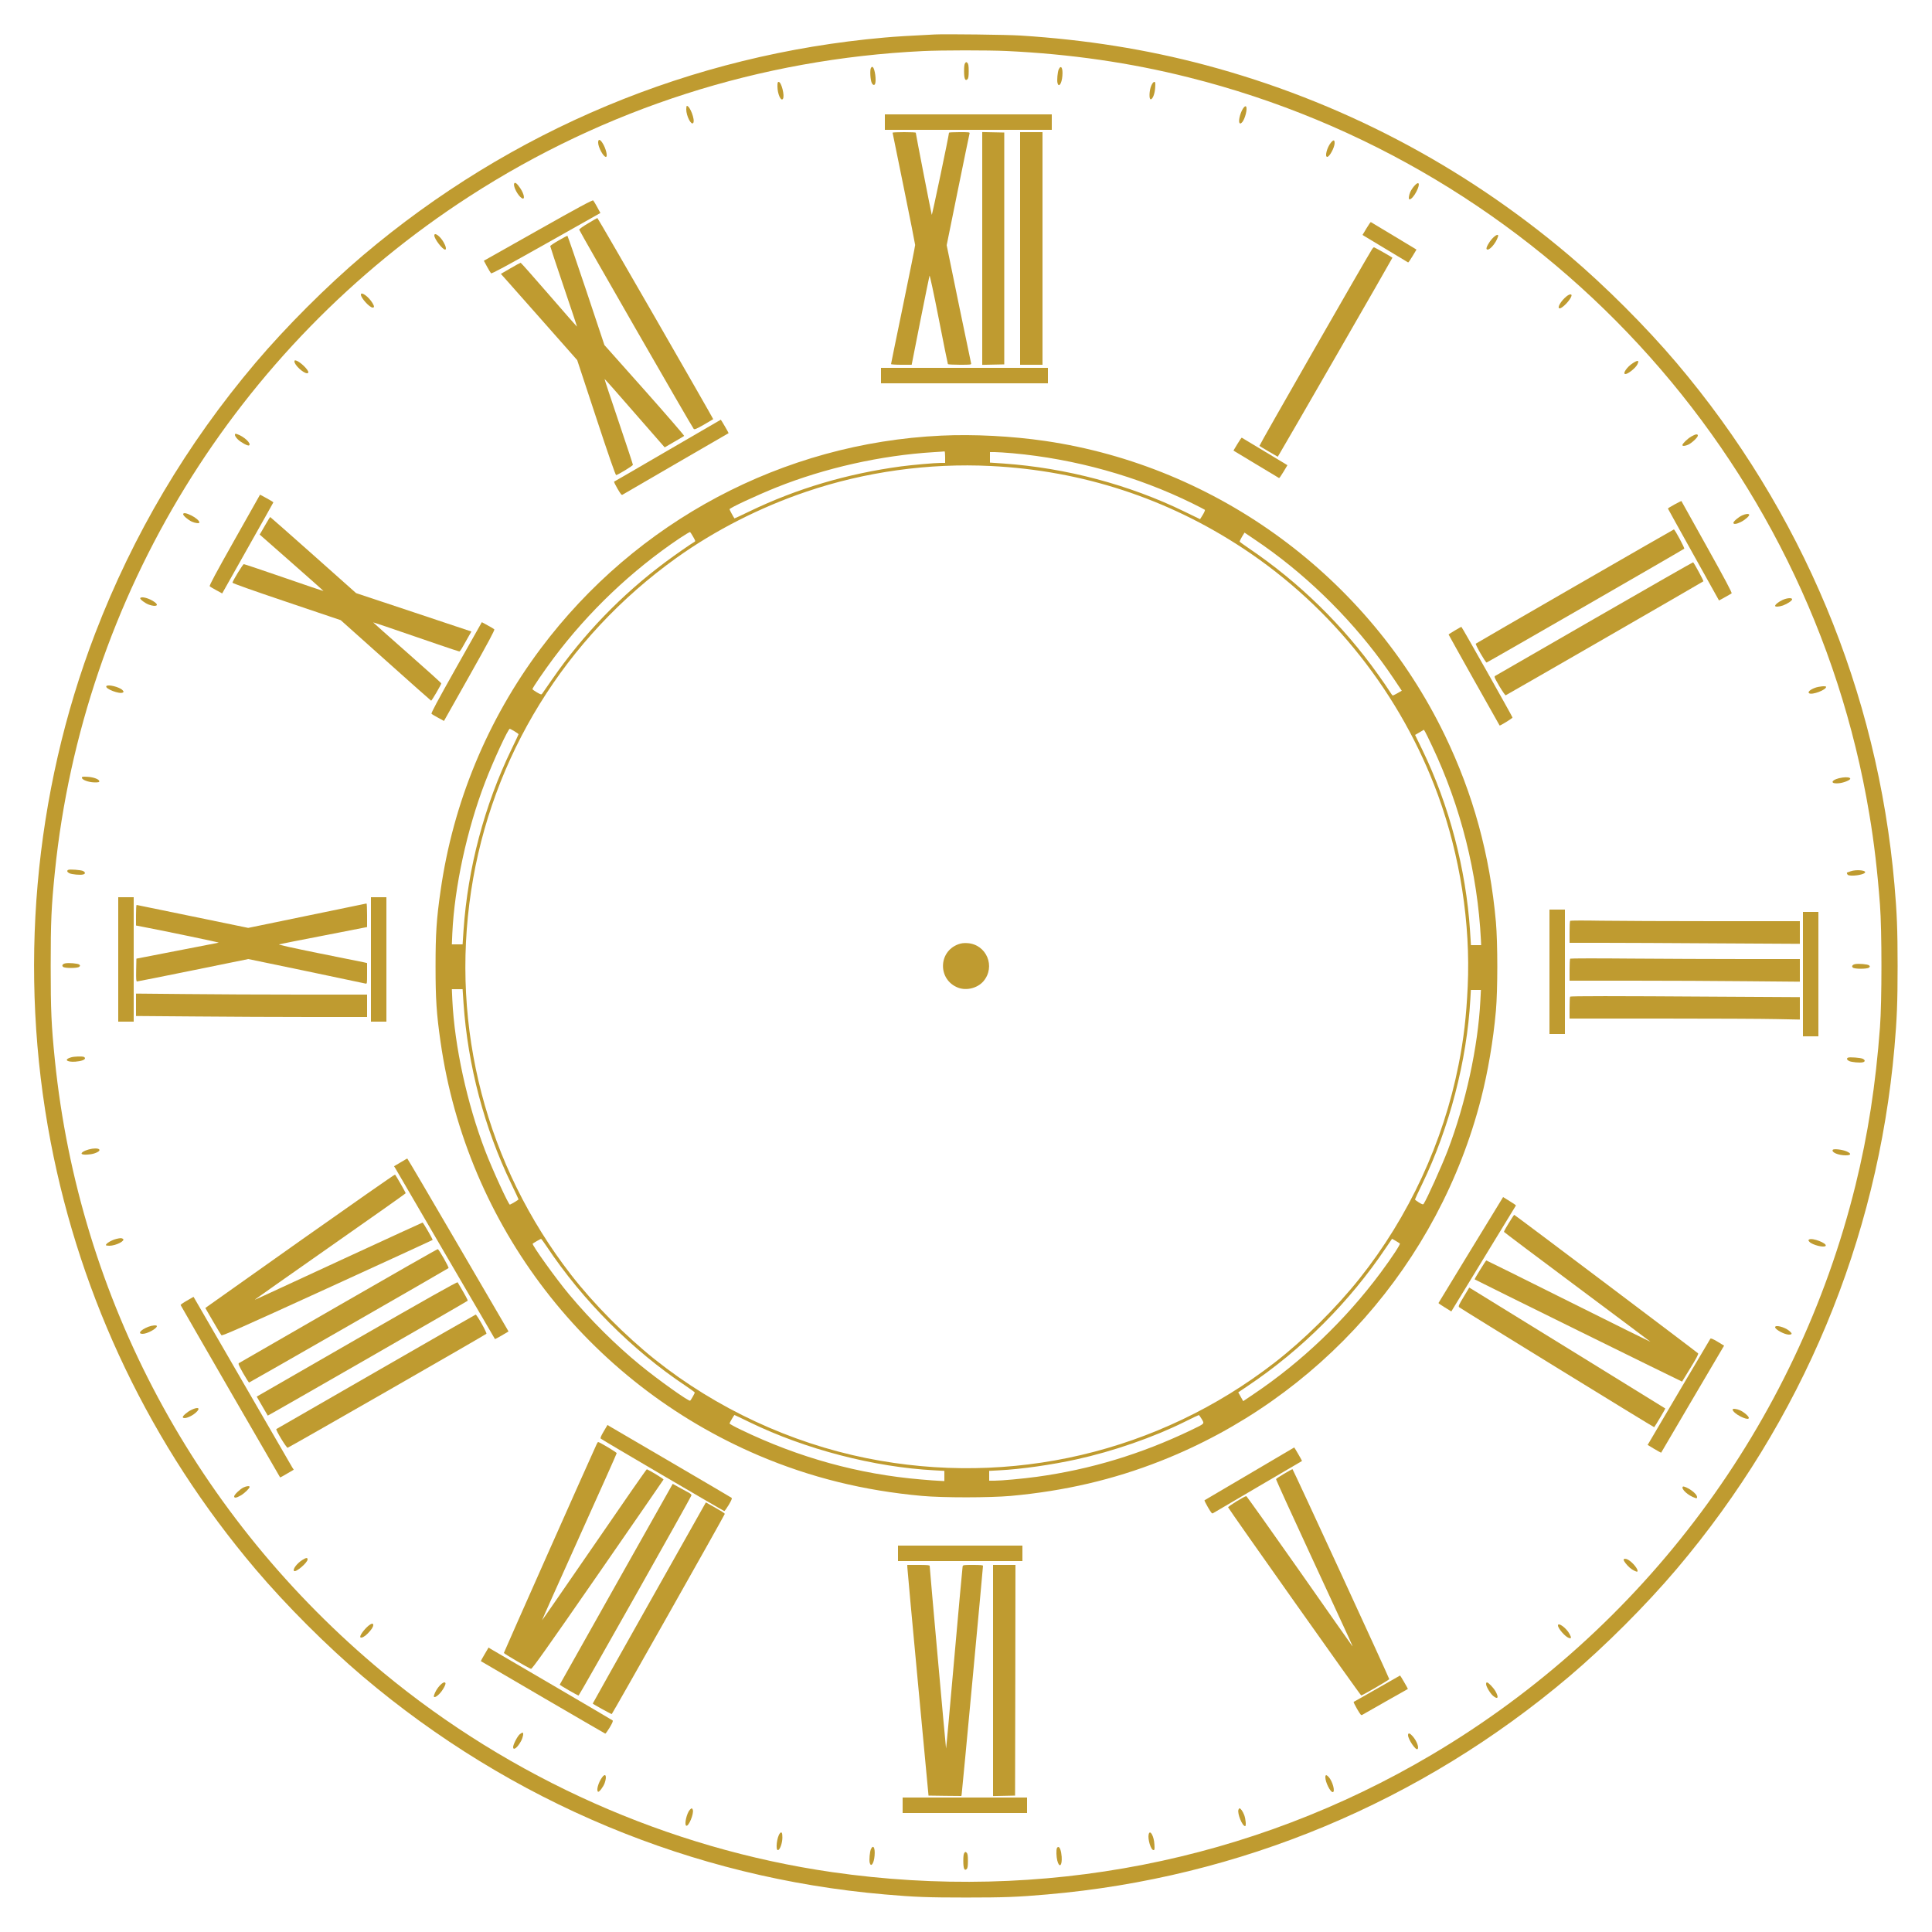
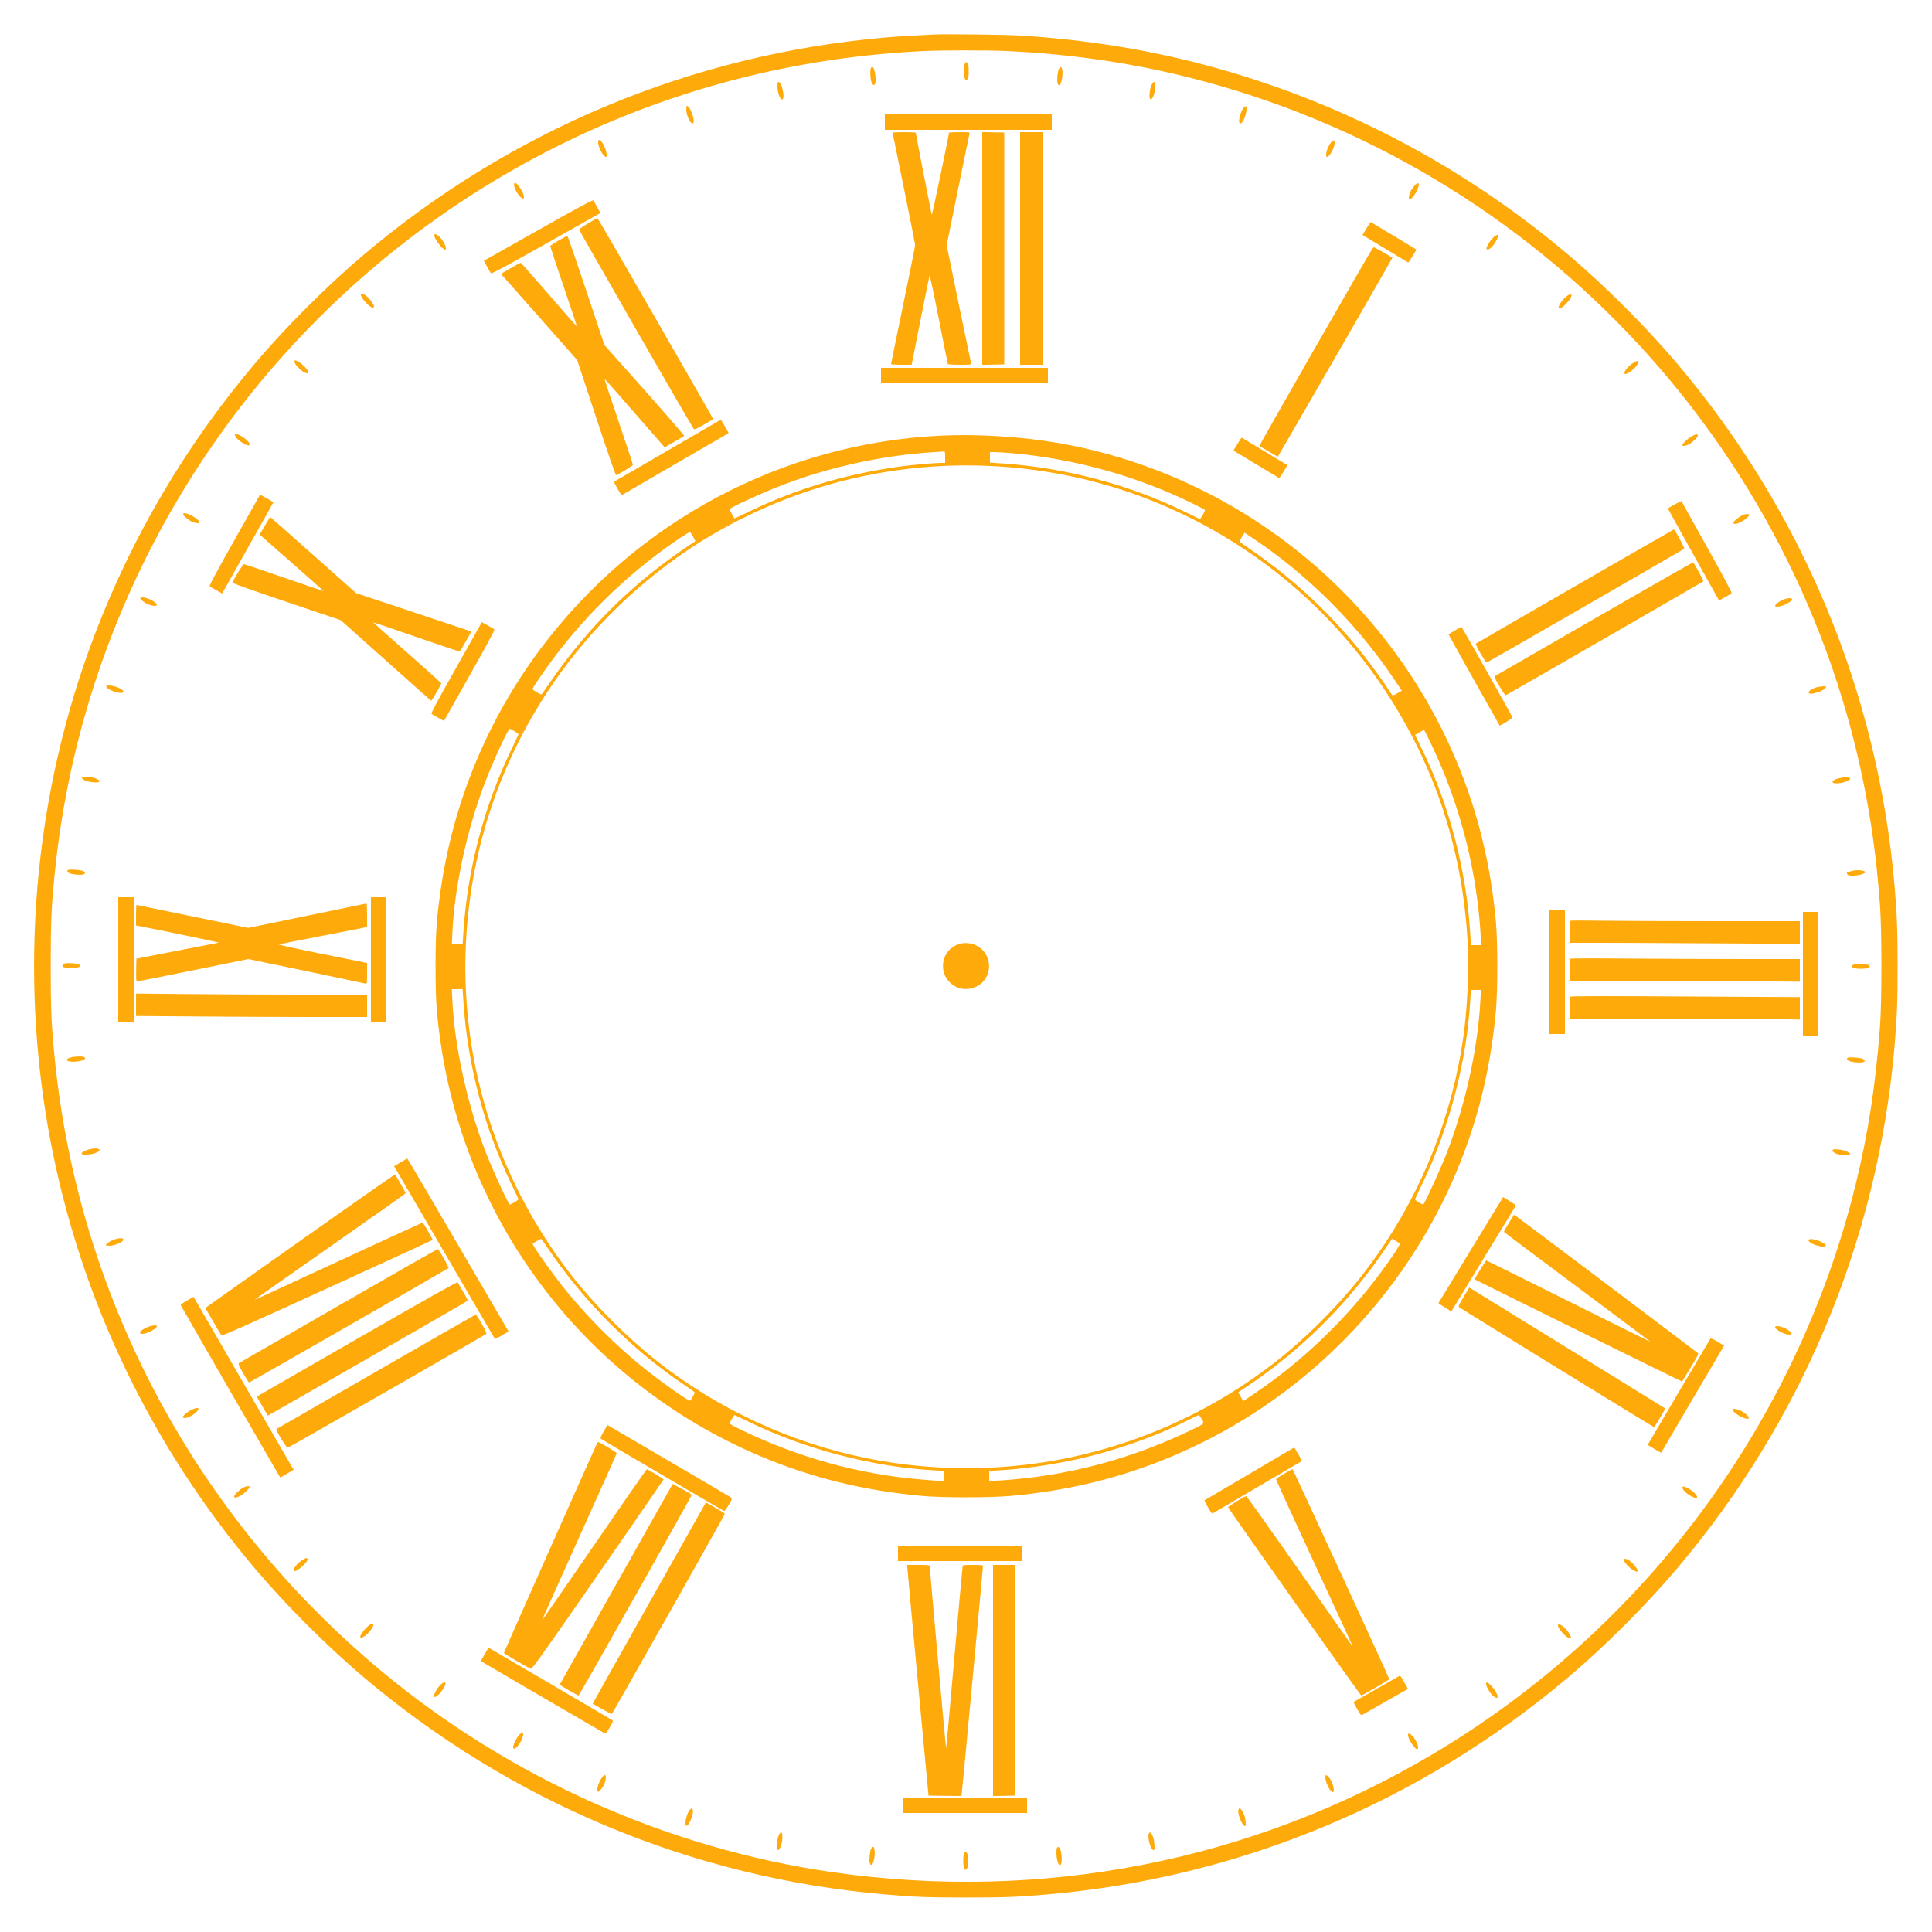
<svg xmlns="http://www.w3.org/2000/svg" version="1.0" width="2500pt" height="2500pt" viewBox="0 0 2500 2500" preserveAspectRatio="xMidYMid meet">
-   <g transform="translate(0,2500) scale(0.1,-0.1)" fill="#bf9b30" stroke="none">
+   <g transform="translate(0,2500) scale(0.1,-0.1)" fill="#FEAA0A" stroke="none">
    <path d="M12095 24554 c-324 -16 -505 -27 -650 -40 -2498 -220 -4832 -1195 -6750 -2820 -469 -398 -991 -920 -1389 -1389 -889 -1050 -1583 -2220 -2074 -3500 -796 -2075 -998 -4382 -576 -6584 391 -2039 1298 -3930 2650 -5526 398 -469 920 -991 1389 -1389 1919 -1626 4264 -2605 6755 -2820 388 -34 558 -40 1050 -40 492 0 662 6 1050 40 2491 215 4836 1194 6755 2820 469 398 991 920 1389 1389 1625 1918 2601 4254 2820 6750 32 368 41 582 41 1055 0 473 -9 687 -41 1055 -219 2495 -1195 4832 -2820 6750 -398 469 -920 991 -1389 1389 -1378 1168 -2972 2002 -4710 2465 -760 202 -1541 327 -2390 381 -159 11 -976 21 -1110 14z m930 -214 c825 -39 1600 -151 2355 -341 4562 -1143 8036 -4902 8809 -9534 62 -368 105 -738 138 -1175 25 -335 25 -1245 0 -1580 -56 -751 -156 -1392 -317 -2047 -762 -3087 -2740 -5746 -5485 -7370 -2331 -1379 -5044 -1910 -7760 -1518 -2117 306 -4153 1212 -5811 2586 -2412 2001 -3929 4831 -4244 7922 -46 456 -54 639 -54 1217 0 578 8 761 54 1217 364 3567 2341 6789 5365 8743 1757 1135 3762 1777 5865 1879 245 12 845 12 1085 1z" />
    <path d="M12489 24184 c-10 -12 -14 -44 -14 -104 0 -99 15 -134 44 -105 12 12 16 37 16 105 0 68 -4 93 -16 105 -14 15 -17 15 -30 -1z" />
    <path d="M11269 24119 c-14 -27 -7 -152 11 -191 15 -31 35 -36 44 -12 17 46 -3 192 -29 214 -10 9 -16 6 -26 -11z" />
    <path d="M13700 24103 c-15 -34 -25 -141 -16 -177 16 -64 55 -9 63 91 9 102 -17 149 -47 86z" />
    <path d="M10060 23882 c0 -96 46 -199 71 -161 26 38 -20 219 -55 219 -13 0 -16 -12 -16 -58z" />
    <path d="M14898 23893 c-27 -60 -32 -178 -8 -178 26 0 54 74 58 153 4 62 2 72 -12 72 -11 0 -25 -18 -38 -47z" />
    <path d="M8880 23585 c0 -86 66 -213 91 -175 25 39 -43 220 -83 220 -4 0 -8 -20 -8 -45z" />
    <path d="M16097 23612 c-40 -44 -77 -172 -58 -202 8 -12 13 -12 30 4 41 37 80 193 52 210 -4 3 -16 -2 -24 -12z" />
    <path d="M11450 23420 l0 -100 1080 0 1080 0 0 100 0 100 -1080 0 -1080 0 0 -100z" />
    <path d="M11550 23283 c0 -4 66 -327 146 -717 80 -391 145 -722 146 -736 0 -14 -70 -364 -156 -779 -86 -415 -156 -758 -156 -762 0 -5 60 -9 134 -9 l133 0 112 568 c62 312 116 575 119 585 4 9 57 -238 120 -560 62 -317 115 -580 118 -585 3 -4 73 -8 155 -8 138 0 150 1 145 18 -2 9 -75 357 -161 773 l-155 756 145 714 c80 393 148 722 151 732 5 16 -6 17 -130 17 -75 0 -136 -3 -136 -7 -3 -46 -219 -1074 -223 -1063 -6 15 -207 1048 -207 1063 0 4 -67 7 -150 7 -82 0 -150 -3 -150 -7z" />
    <path d="M12710 21785 l0 -1506 143 3 142 3 0 1500 0 1500 -142 3 -143 3 0 -1506z" />
    <path d="M13200 21785 l0 -1505 145 0 145 0 0 1505 0 1505 -145 0 -145 0 0 -1505z" />
    <path d="M7740 23155 c0 -60 68 -185 100 -185 28 0 -1 116 -46 183 -31 48 -54 49 -54 2z" />
    <path d="M17221 23153 c-50 -61 -81 -183 -47 -183 30 0 95 121 96 177 0 46 -14 48 -49 6z" />
    <path d="M6653 22624 c-14 -37 49 -157 99 -188 44 -27 33 48 -18 126 -43 64 -71 87 -81 62z" />
    <path d="M18300 22593 c-18 -20 -41 -55 -51 -77 -19 -43 -25 -96 -10 -96 22 0 62 46 90 102 52 102 34 144 -29 71z" />
    <path d="M6963 22022 l-702 -396 41 -76 c22 -41 46 -80 52 -86 8 -9 191 90 713 384 l702 396 -41 76 c-22 41 -46 80 -52 86 -8 9 -192 -90 -713 -384z" />
    <path d="M7610 22110 c-63 -37 -115 -74 -115 -82 0 -14 1459 -2554 1481 -2577 11 -12 30 -4 131 53 65 38 120 70 122 72 4 4 -1492 2604 -1499 2603 -3 0 -57 -31 -120 -69z" />
    <path d="M17682 22045 l-51 -85 22 -14 c12 -8 144 -87 292 -176 149 -89 273 -164 276 -166 4 -2 29 34 57 81 l51 85 -22 14 c-12 8 -143 87 -292 176 -148 89 -273 164 -276 166 -4 2 -29 -34 -57 -81z" />
    <path d="M5620 21953 c0 -45 107 -183 140 -183 19 0 10 45 -20 96 -45 79 -120 133 -120 87z" />
    <path d="M19311 21914 c-43 -45 -84 -121 -75 -136 23 -37 120 68 148 160 13 39 -27 26 -73 -24z" />
    <path d="M7228 21888 c-60 -34 -108 -67 -108 -73 0 -6 78 -242 174 -525 96 -283 174 -516 172 -517 -1 -1 -164 184 -361 412 -198 228 -363 415 -368 415 -4 0 -64 -32 -132 -72 l-124 -72 63 -70 c34 -39 256 -290 494 -558 l431 -488 246 -746 c158 -480 250 -744 258 -742 32 8 217 122 217 133 0 7 -83 259 -185 560 -102 301 -184 549 -182 551 2 2 178 -196 390 -441 l388 -444 122 71 c67 38 125 73 130 77 4 4 -226 270 -512 592 l-520 584 -236 708 c-130 389 -240 707 -243 707 -4 0 -55 -28 -114 -62z" />
    <path d="M17756 21778 c-100 -160 -1465 -2543 -1459 -2548 4 -4 60 -37 123 -74 l114 -66 17 28 c51 81 1470 2545 1467 2547 -11 11 -231 135 -238 135 -5 0 -16 -10 -24 -22z" />
    <path d="M4670 21187 c0 -43 113 -167 152 -167 24 0 23 17 -3 60 -49 81 -149 153 -149 107z" />
    <path d="M20274 21168 c-76 -60 -132 -158 -91 -158 34 0 136 106 151 158 10 30 -21 30 -60 0z" />
    <path d="M3810 20322 c0 -45 114 -151 163 -152 9 0 17 6 17 13 0 34 -106 136 -157 151 -18 6 -23 3 -23 -12z" />
    <path d="M21129 20301 c-75 -47 -139 -141 -96 -141 34 0 129 76 153 122 29 56 11 63 -57 19z" />
    <path d="M11400 20140 l0 -100 1080 0 1080 0 0 100 0 100 -1080 0 -1080 0 0 -100z" />
    <path d="M8640 19170 c-377 -220 -689 -401 -693 -402 -5 -2 15 -43 43 -91 50 -84 53 -88 73 -74 12 7 324 188 692 402 369 214 671 389 673 390 3 2 -98 175 -101 174 -1 0 -310 -180 -687 -399z" />
    <path d="M3040 19371 c0 -11 17 -37 38 -57 38 -38 129 -87 144 -78 37 23 -68 120 -159 148 -19 6 -23 3 -23 -13z" />
    <path d="M21884 19351 c-49 -29 -114 -92 -114 -111 0 -15 38 -12 78 7 46 22 122 94 122 116 0 25 -28 21 -86 -12z" />
    <path d="M12180 19363 c-2050 -96 -3947 -1105 -5184 -2756 -689 -921 -1133 -1993 -1295 -3133 -53 -367 -65 -558 -65 -979 0 -421 12 -612 65 -979 339 -2376 1901 -4406 4117 -5350 665 -283 1358 -455 2112 -523 274 -25 878 -24 1150 0 697 64 1326 210 1941 453 2051 808 3598 2558 4144 4689 89 348 157 746 192 1135 24 272 24 876 0 1150 -78 869 -294 1657 -662 2418 -988 2042 -2938 3478 -5170 3806 -431 63 -927 89 -1345 69z m50 -278 l0 -75 -57 0 c-77 0 -370 -26 -513 -45 -702 -95 -1354 -289 -1959 -581 -107 -52 -195 -93 -197 -92 -10 11 -64 111 -64 118 0 17 346 178 604 282 632 253 1355 415 2036 457 74 4 138 9 143 10 4 0 7 -33 7 -74z m874 50 c807 -73 1613 -298 2326 -649 85 -42 157 -79 161 -83 4 -5 -8 -34 -27 -65 l-35 -56 -202 98 c-714 348 -1532 565 -2339 622 l-178 12 0 68 0 68 61 0 c34 0 139 -7 233 -15z m-284 -165 c1185 -59 2286 -419 3270 -1069 1151 -760 2042 -1889 2518 -3191 285 -782 422 -1661 384 -2477 -18 -386 -51 -675 -118 -1010 -197 -1000 -644 -1966 -1280 -2765 -307 -386 -721 -796 -1099 -1089 -1503 -1165 -3414 -1613 -5280 -1238 -989 199 -1946 645 -2737 1275 -386 308 -795 720 -1089 1099 -1097 1415 -1561 3196 -1293 4965 262 1734 1216 3280 2660 4313 497 355 1079 652 1679 855 756 257 1584 372 2385 332z m-3850 -917 c30 -53 31 -57 14 -66 -43 -24 -248 -167 -369 -257 -572 -425 -1066 -937 -1472 -1523 -62 -89 -118 -170 -125 -180 -13 -18 -16 -17 -71 14 -31 18 -57 37 -57 42 0 16 152 238 276 404 451 601 1010 1132 1627 1547 71 47 132 84 137 81 4 -3 22 -30 40 -62z m7505 -203 c602 -446 1153 -1023 1565 -1640 l99 -148 -54 -31 c-30 -17 -58 -31 -62 -31 -5 0 -26 28 -47 63 -21 34 -86 128 -144 209 -452 636 -1024 1195 -1672 1633 -63 43 -116 81 -118 86 -2 5 11 33 29 63 l33 54 120 -81 c67 -44 180 -124 251 -177z m-9819 -2312 c30 -18 54 -35 54 -39 0 -3 -42 -93 -94 -200 -348 -720 -563 -1533 -618 -2337 l-12 -182 -70 0 -69 0 6 143 c28 599 189 1343 425 1957 104 272 297 690 319 690 3 0 29 -15 59 -32z m11876 -193 c371 -783 588 -1649 631 -2507 l3 -68 -66 0 -66 0 -12 188 c-52 796 -270 1624 -617 2339 l-94 193 57 33 57 34 16 -26 c8 -14 50 -98 91 -186z m-12534 -3327 c55 -805 270 -1617 618 -2337 52 -107 94 -197 94 -201 0 -5 -77 -53 -112 -68 -15 -7 -228 457 -320 698 -235 613 -396 1352 -425 1952 l-6 138 69 0 70 0 12 -182z m13158 38 c-30 -602 -190 -1335 -424 -1947 -79 -205 -269 -626 -310 -687 -7 -11 -20 -7 -61 18 -28 17 -51 35 -51 39 0 5 42 96 94 202 351 725 578 1594 622 2387 l7 122 65 0 65 0 -7 -134z m-12082 -3185 c466 -700 1109 -1345 1799 -1804 64 -43 117 -82 117 -86 0 -12 -50 -100 -60 -106 -18 -11 -415 271 -645 460 -318 260 -637 577 -918 912 -168 200 -488 646 -474 660 10 9 101 62 108 62 4 1 36 -43 73 -98z m11040 38 c10 -9 -102 -180 -249 -378 -455 -612 -1023 -1155 -1649 -1575 l-129 -87 -32 57 -32 57 126 85 c700 470 1315 1086 1785 1786 l79 116 46 -26 c25 -15 50 -30 55 -35z m-8413 -2313 c723 -351 1610 -581 2392 -622 l127 -7 0 -66 0 -66 -62 3 c-35 1 -144 9 -243 18 -804 68 -1578 282 -2327 643 -82 39 -148 76 -148 81 0 9 59 110 64 110 2 0 91 -42 197 -94z m5849 42 c37 -65 44 -56 -140 -145 -644 -309 -1302 -508 -1995 -603 -185 -25 -457 -50 -547 -50 l-68 0 0 63 0 64 128 7 c282 14 681 71 1003 142 472 104 989 283 1395 484 98 49 182 89 186 89 4 1 21 -23 38 -51z" />
    <path d="M12403 12782 c-266 -95 -268 -463 -4 -563 109 -41 250 -5 326 83 162 190 41 478 -207 494 -45 3 -78 -1 -115 -14z" />
    <path d="M16012 19255 l-51 -85 22 -14 c12 -8 144 -87 292 -176 149 -89 273 -164 276 -166 4 -2 29 34 57 81 l51 85 -22 14 c-12 8 -143 87 -292 176 -148 89 -273 164 -276 166 -4 2 -29 -34 -57 -81z" />
    <path d="M3034 18012 c-245 -435 -328 -590 -320 -598 6 -7 45 -30 86 -52 l75 -41 330 586 c182 322 331 588 332 592 2 3 -37 27 -85 53 l-87 47 -331 -587z" />
    <path d="M21668 18472 c-48 -26 -87 -50 -85 -53 1 -4 150 -272 331 -597 l330 -592 75 41 c42 23 81 46 88 51 8 6 -84 180 -319 601 -181 325 -330 593 -331 594 -1 1 -41 -19 -89 -45z" />
    <path d="M2370 18346 c0 -19 65 -75 114 -97 43 -19 96 -25 96 -10 0 22 -46 62 -102 90 -66 33 -108 40 -108 17z" />
    <path d="M22544 18331 c-49 -22 -114 -78 -114 -97 0 -21 40 -17 96 11 55 27 117 82 108 96 -8 14 -46 10 -90 -10z" />
    <path d="M3445 18228 c-26 -46 -56 -97 -66 -114 l-19 -31 414 -364 c228 -200 413 -365 412 -367 -2 -1 -231 76 -510 173 -279 96 -513 175 -521 175 -12 0 -140 -208 -147 -240 -2 -7 268 -103 699 -248 l702 -237 582 -520 c320 -286 584 -521 588 -522 7 -3 131 209 131 224 0 6 -198 184 -440 397 -242 213 -440 389 -440 391 0 4 132 -41 839 -284 146 -50 269 -91 275 -91 6 0 28 30 48 68 21 37 53 95 73 129 l35 61 -746 249 -746 248 -554 493 c-304 270 -556 492 -558 492 -2 0 -25 -37 -51 -82z" />
    <path d="M20380 17414 c-701 -404 -1279 -739 -1283 -743 -10 -10 126 -247 140 -244 14 3 2545 1461 2557 1473 8 8 -122 250 -134 249 -3 0 -579 -331 -1280 -735z" />
    <path d="M20640 16999 c-696 -402 -1275 -735 -1287 -742 -22 -12 -22 -13 48 -135 40 -68 77 -121 83 -119 17 7 2550 1467 2558 1475 5 5 -116 230 -133 246 -2 2 -573 -324 -1269 -725z" />
    <path d="M1815 17261 c-8 -14 64 -69 114 -86 90 -31 134 -10 72 34 -69 50 -170 77 -186 52z" />
    <path d="M23065 17236 c-51 -24 -95 -59 -95 -76 0 -15 52 -12 101 5 58 21 119 62 119 80 0 23 -66 18 -125 -9z" />
    <path d="M5904 16362 c-245 -435 -328 -590 -320 -598 6 -7 45 -30 86 -52 l75 -41 331 587 c244 433 328 590 320 598 -6 7 -45 30 -86 52 l-75 41 -331 -587z" />
    <path d="M18825 16841 c-44 -26 -80 -49 -80 -52 0 -5 652 -1166 660 -1177 5 -6 168 94 167 103 -2 14 -656 1175 -662 1174 -3 0 -41 -22 -85 -48z" />
    <path d="M1376 16121 c-21 -33 174 -108 214 -82 12 8 12 13 -4 30 -37 41 -193 80 -210 52z" />
    <path d="M23484 16099 c-63 -24 -96 -55 -74 -70 39 -25 220 43 220 83 0 15 -94 7 -146 -13z" />
    <path d="M1060 14936 c0 -27 83 -58 159 -60 53 -1 66 2 66 14 0 26 -74 54 -152 58 -63 4 -73 2 -73 -12z" />
    <path d="M23845 14939 c-140 -18 -186 -87 -50 -74 62 5 152 42 147 60 -4 16 -43 21 -97 14z" />
    <path d="M883 13744 c-22 -10 -14 -30 15 -44 33 -15 140 -25 176 -16 34 8 33 29 -1 46 -29 13 -169 24 -190 14z" />
    <path d="M23945 13725 c-22 -8 -41 -15 -42 -15 -11 0 0 -29 13 -34 44 -17 180 1 212 27 41 33 -103 51 -183 22z" />
    <path d="M1530 12585 l0 -805 100 0 100 0 0 805 0 805 -100 0 -100 0 0 -805z" />
    <path d="M4800 12585 l0 -805 100 0 100 0 0 805 0 805 -100 0 -100 0 0 -805z" />
    <path d="M3973 13150 l-761 -157 -719 148 c-395 82 -721 149 -725 149 -5 0 -8 -60 -8 -133 l0 -133 88 -17 c317 -61 994 -202 982 -205 -8 -2 -251 -49 -540 -105 l-525 -102 -3 -148 c-2 -118 0 -147 11 -147 7 0 335 65 727 145 l713 145 746 -155 c410 -86 756 -159 769 -162 22 -5 22 -5 22 130 l0 135 -47 11 c-27 5 -288 58 -582 117 -339 69 -525 110 -510 114 13 4 275 56 582 115 l557 109 0 153 c0 84 -3 152 -7 152 -5 -1 -351 -72 -770 -159z" />
    <path d="M20050 12425 l0 -805 100 0 100 0 0 805 0 805 -100 0 -100 0 0 -805z" />
    <path d="M23330 12395 l0 -805 100 0 100 0 0 805 0 805 -100 0 -100 0 0 -805z" />
    <path d="M20318 13085 c-5 -5 -8 -71 -8 -147 l0 -138 418 0 c229 0 900 -3 1490 -7 l1072 -6 0 146 0 147 -1093 0 c-602 0 -1269 3 -1483 6 -214 4 -392 3 -396 -1z" />
    <path d="M20318 12595 c-5 -5 -8 -71 -8 -147 l0 -138 808 0 c444 0 1114 -3 1490 -7 l682 -6 0 146 0 147 -712 0 c-392 0 -1059 3 -1483 6 -423 4 -773 3 -777 -1z" />
    <path d="M843 12534 c-34 -8 -46 -29 -27 -45 24 -20 185 -19 208 0 15 13 15 16 2 29 -15 15 -138 26 -183 16z" />
    <path d="M24003 12524 c-34 -8 -46 -29 -27 -45 24 -20 185 -19 208 0 15 13 15 16 2 29 -15 15 -138 26 -183 16z" />
    <path d="M1760 11998 l0 -145 767 -6 c421 -4 1094 -7 1495 -7 l728 0 0 145 0 145 -857 0 c-472 0 -1145 3 -1495 7 l-638 6 0 -145z" />
    <path d="M20317 12103 c-4 -3 -7 -69 -7 -145 l0 -138 1188 0 c654 0 1324 -3 1490 -7 l302 -6 0 145 0 145 -1067 6 c-1351 9 -1898 9 -1906 0z" />
    <path d="M920 11318 c-96 -27 -60 -63 54 -56 75 6 126 23 126 44 0 6 -7 15 -16 18 -23 9 -124 6 -164 -6z" />
    <path d="M23913 11314 c-22 -10 -14 -30 15 -44 33 -15 140 -25 176 -16 34 8 33 29 -1 46 -29 13 -169 24 -190 14z" />
    <path d="M1148 10126 c-60 -16 -104 -44 -90 -58 15 -15 108 -11 163 7 124 41 59 87 -73 51z" />
    <path d="M23716 10121 c-20 -32 73 -71 166 -71 73 0 79 22 13 51 -55 24 -169 37 -179 20z" />
    <path d="M5182 9958 l-83 -49 20 -32 c10 -18 304 -520 651 -1117 348 -597 634 -1086 635 -1088 1 -1 41 20 89 48 l86 51 -22 39 c-13 21 -306 524 -653 1119 -346 594 -632 1080 -635 1080 -3 -1 -42 -23 -88 -51z" />
    <path d="M3905 8959 c-660 -467 -1211 -857 -1224 -867 l-24 -18 98 -169 c54 -94 104 -176 110 -183 10 -11 261 100 1370 607 747 342 1361 623 1363 626 6 5 -121 225 -130 225 -4 0 -460 -210 -1015 -466 -1208 -559 -1153 -534 -1153 -529 0 2 439 310 975 686 536 375 975 685 975 689 0 8 -128 232 -138 241 -4 4 -547 -376 -1207 -842z" />
    <path d="M19427 9472 c-28 -43 -808 -1324 -813 -1333 -2 -3 35 -29 82 -57 l84 -52 23 38 c26 41 808 1324 813 1333 1 3 -35 29 -82 57 l-84 52 -23 -38z" />
    <path d="M19566 9241 c-74 -117 -107 -174 -104 -182 2 -4 426 -324 943 -709 517 -386 945 -706 950 -711 6 -6 -468 228 -1052 520 -585 292 -1066 531 -1070 531 -8 -1 -156 -241 -151 -245 9 -8 2681 -1325 2684 -1323 1 2 50 82 109 178 72 116 104 178 99 187 -9 12 -2372 1793 -2380 1793 -2 0 -15 -18 -28 -39z" />
    <path d="M1507 8969 c-62 -15 -137 -59 -137 -81 0 -4 20 -8 45 -8 85 0 213 66 175 90 -18 11 -32 11 -83 -1z" />
    <path d="M23410 8961 c-12 -8 -12 -13 4 -30 37 -41 193 -80 210 -52 21 33 -174 108 -214 82z" />
    <path d="M4380 8104 c-701 -404 -1281 -738 -1289 -743 -11 -7 1 -34 55 -130 38 -66 73 -121 77 -121 8 0 2565 1467 2581 1481 9 8 -123 241 -139 245 -6 2 -584 -328 -1285 -732z" />
    <path d="M4618 7674 l-1296 -746 70 -121 c39 -67 72 -123 73 -125 3 -3 2576 1475 2586 1486 6 6 -25 63 -129 239 -5 9 -402 -215 -1304 -733z" />
    <path d="M18940 8219 c-62 -102 -71 -122 -59 -134 19 -18 2520 -1557 2524 -1553 13 14 147 240 144 242 -3 3 -1789 1104 -2410 1487 l-127 78 -72 -120z" />
    <path d="M2419 8170 c-46 -26 -83 -52 -82 -57 1 -6 1279 -2219 1288 -2231 1 -1 41 20 89 49 l87 51 -20 31 c-10 18 -292 505 -626 1082 -334 578 -617 1067 -629 1087 l-22 37 -85 -49z" />
    <path d="M4865 7250 c-704 -406 -1284 -740 -1289 -742 -14 -6 129 -243 146 -242 14 1 2553 1457 2572 1475 11 9 -124 249 -139 248 -5 -1 -586 -333 -1290 -739z" />
    <path d="M1918 7831 c-99 -39 -141 -91 -73 -91 60 0 185 68 185 100 0 16 -61 11 -112 -9z" />
    <path d="M22970 7826 c0 -30 121 -95 177 -96 46 0 48 14 6 49 -61 50 -183 81 -183 47z" />
    <path d="M22132 7677 c-5 -7 -181 -304 -392 -662 -210 -357 -391 -664 -401 -681 l-19 -31 86 -52 c48 -28 88 -50 89 -49 1 2 176 300 389 663 214 363 397 674 407 691 l19 31 -84 51 c-62 37 -87 47 -94 39z" />
    <path d="M2474 6755 c-55 -27 -117 -82 -108 -96 15 -26 107 8 167 61 68 60 33 81 -59 35z" />
    <path d="M22420 6761 c0 -22 46 -62 102 -90 102 -52 144 -34 71 29 -20 18 -55 41 -77 51 -43 19 -96 25 -96 10z" />
    <path d="M7812 6478 c-36 -61 -46 -86 -38 -94 12 -13 1584 -934 1598 -937 5 -1 31 35 58 80 35 59 45 84 37 91 -7 5 -356 211 -777 457 -421 246 -779 456 -797 466 l-32 20 -49 -83z" />
    <path d="M7721 6313 c-107 -232 -1201 -2695 -1201 -2702 0 -9 308 -190 351 -206 13 -5 198 255 864 1217 466 673 849 1228 851 1233 3 8 -169 113 -216 133 -4 2 -310 -438 -680 -978 -371 -539 -675 -979 -676 -977 -2 2 215 486 481 1077 267 591 485 1079 485 1086 0 11 -222 144 -240 144 -4 0 -12 -12 -19 -27z" />
    <path d="M16170 5930 c-316 -187 -579 -341 -583 -343 -5 -1 15 -42 43 -90 50 -84 53 -88 73 -74 12 7 274 161 582 342 308 181 561 329 563 330 3 2 -98 175 -101 175 -1 -1 -261 -154 -577 -340z" />
    <path d="M16615 5929 c-55 -32 -102 -64 -103 -69 -2 -6 201 -452 452 -993 560 -1210 550 -1186 531 -1162 -9 11 -318 451 -687 978 -369 526 -676 957 -681 957 -23 0 -238 -133 -235 -145 5 -20 1712 -2434 1722 -2434 14 -1 365 203 363 211 -13 44 -1245 2717 -1252 2717 -5 0 -55 -27 -110 -60z" />
    <path d="M7975 4503 c-401 -713 -731 -1299 -732 -1302 -3 -6 231 -141 244 -141 9 0 1453 2562 1460 2589 2 11 -11 24 -44 41 -26 14 -82 45 -123 67 l-75 42 -730 -1296z" />
    <path d="M3150 5752 c-45 -22 -120 -94 -120 -115 0 -25 28 -21 86 12 49 29 114 92 114 111 0 15 -41 11 -80 -8z" />
    <path d="M21776 5763 c-28 -29 71 -119 162 -147 17 -6 22 -3 22 11 -1 23 -25 52 -71 86 -42 31 -104 59 -113 50z" />
    <path d="M8402 4260 c-403 -715 -732 -1302 -732 -1304 0 -6 236 -136 246 -136 7 1 1452 2559 1462 2589 3 9 -38 34 -189 119 l-55 31 -732 -1299z" />
    <path d="M11620 4900 l0 -100 805 0 805 0 0 100 0 100 -805 0 -805 0 0 -100z" />
    <path d="M3909 4812 c-67 -43 -125 -120 -104 -140 22 -23 175 107 175 149 0 26 -19 24 -71 -9z" />
    <path d="M21010 4816 c0 -16 40 -68 80 -103 30 -27 89 -57 97 -49 20 20 -57 118 -119 153 -31 17 -58 16 -58 -1z" />
    <path d="M11741 4718 c0 -18 62 -690 137 -1493 l137 -1460 212 -3 213 -2 4 22 c5 22 276 2930 276 2956 0 9 -33 12 -130 12 -126 0 -130 -1 -134 -22 -3 -13 -51 -548 -108 -1190 -56 -642 -104 -1165 -106 -1164 -3 3 -212 2334 -212 2363 0 10 -30 13 -145 13 l-145 0 1 -32z" />
    <path d="M12850 3255 l0 -1496 143 3 142 3 3 1493 2 1492 -145 0 -145 0 0 -1495z" />
    <path d="M4768 3963 c-61 -52 -120 -135 -104 -150 13 -13 57 10 96 51 48 50 69 82 70 109 0 25 -24 21 -62 -10z" />
    <path d="M20160 3967 c0 -39 94 -147 141 -162 33 -11 35 3 9 51 -40 77 -150 157 -150 111z" />
    <path d="M6271 3594 c-29 -48 -50 -88 -49 -89 33 -21 1604 -937 1610 -938 5 -1 31 35 58 80 35 59 45 84 37 91 -7 5 -356 211 -777 457 -421 246 -779 456 -797 466 l-31 20 -51 -87z" />
    <path d="M17820 3150 c-162 -93 -299 -171 -303 -172 -5 -2 15 -43 43 -91 50 -84 53 -88 73 -74 12 7 148 85 302 172 154 87 281 159 283 160 3 2 -98 175 -101 174 -1 0 -135 -76 -297 -169z" />
    <path d="M5694 3193 c-35 -37 -64 -85 -78 -130 -12 -38 25 -28 71 20 41 41 86 124 77 139 -11 17 -34 7 -70 -29z" />
    <path d="M19230 3208 c0 -32 53 -120 90 -152 63 -53 78 -23 31 60 -29 49 -92 114 -111 114 -6 0 -10 -10 -10 -22z" />
    <path d="M6727 2560 c-30 -24 -87 -133 -87 -167 0 -51 58 -7 104 81 25 48 35 106 17 106 -4 0 -20 -9 -34 -20z" />
    <path d="M18220 2547 c0 -52 97 -196 121 -181 26 15 -8 107 -61 167 -37 42 -60 48 -60 14z" />
    <path d="M7791 2001 c-50 -69 -77 -170 -52 -186 14 -8 69 64 86 114 31 90 10 134 -34 72z" />
    <path d="M17150 2001 c0 -62 64 -191 95 -191 37 0 -2 144 -54 198 -29 30 -41 28 -41 -7z" />
    <path d="M11680 1640 l0 -100 805 0 805 0 0 100 0 100 -805 0 -805 0 0 -100z" />
    <path d="M8926 1581 c-40 -44 -73 -189 -47 -205 30 -19 102 154 86 205 -8 24 -17 24 -39 0z" />
    <path d="M16025 1581 c-15 -50 50 -211 87 -211 15 0 8 89 -11 141 -19 50 -46 89 -62 89 -4 0 -10 -8 -14 -19z" />
    <path d="M10092 1277 c-39 -46 -59 -217 -26 -217 25 0 57 87 58 159 1 65 -10 85 -32 58z" />
    <path d="M14864 1265 c-15 -61 28 -205 62 -205 14 0 16 10 12 73 -5 106 -57 199 -74 132z" />
    <path d="M11270 1073 c-15 -34 -25 -141 -16 -177 16 -64 55 -9 63 91 9 102 -17 149 -47 86z" />
    <path d="M13676 1084 c-10 -25 -7 -111 5 -159 26 -102 65 -68 57 49 -6 75 -23 126 -44 126 -6 0 -15 -7 -18 -16z" />
    <path d="M12479 1024 c-10 -12 -14 -44 -14 -104 0 -99 15 -134 44 -105 12 12 16 37 16 105 0 68 -4 93 -16 105 -14 15 -17 15 -30 -1z" />
  </g>
</svg>
